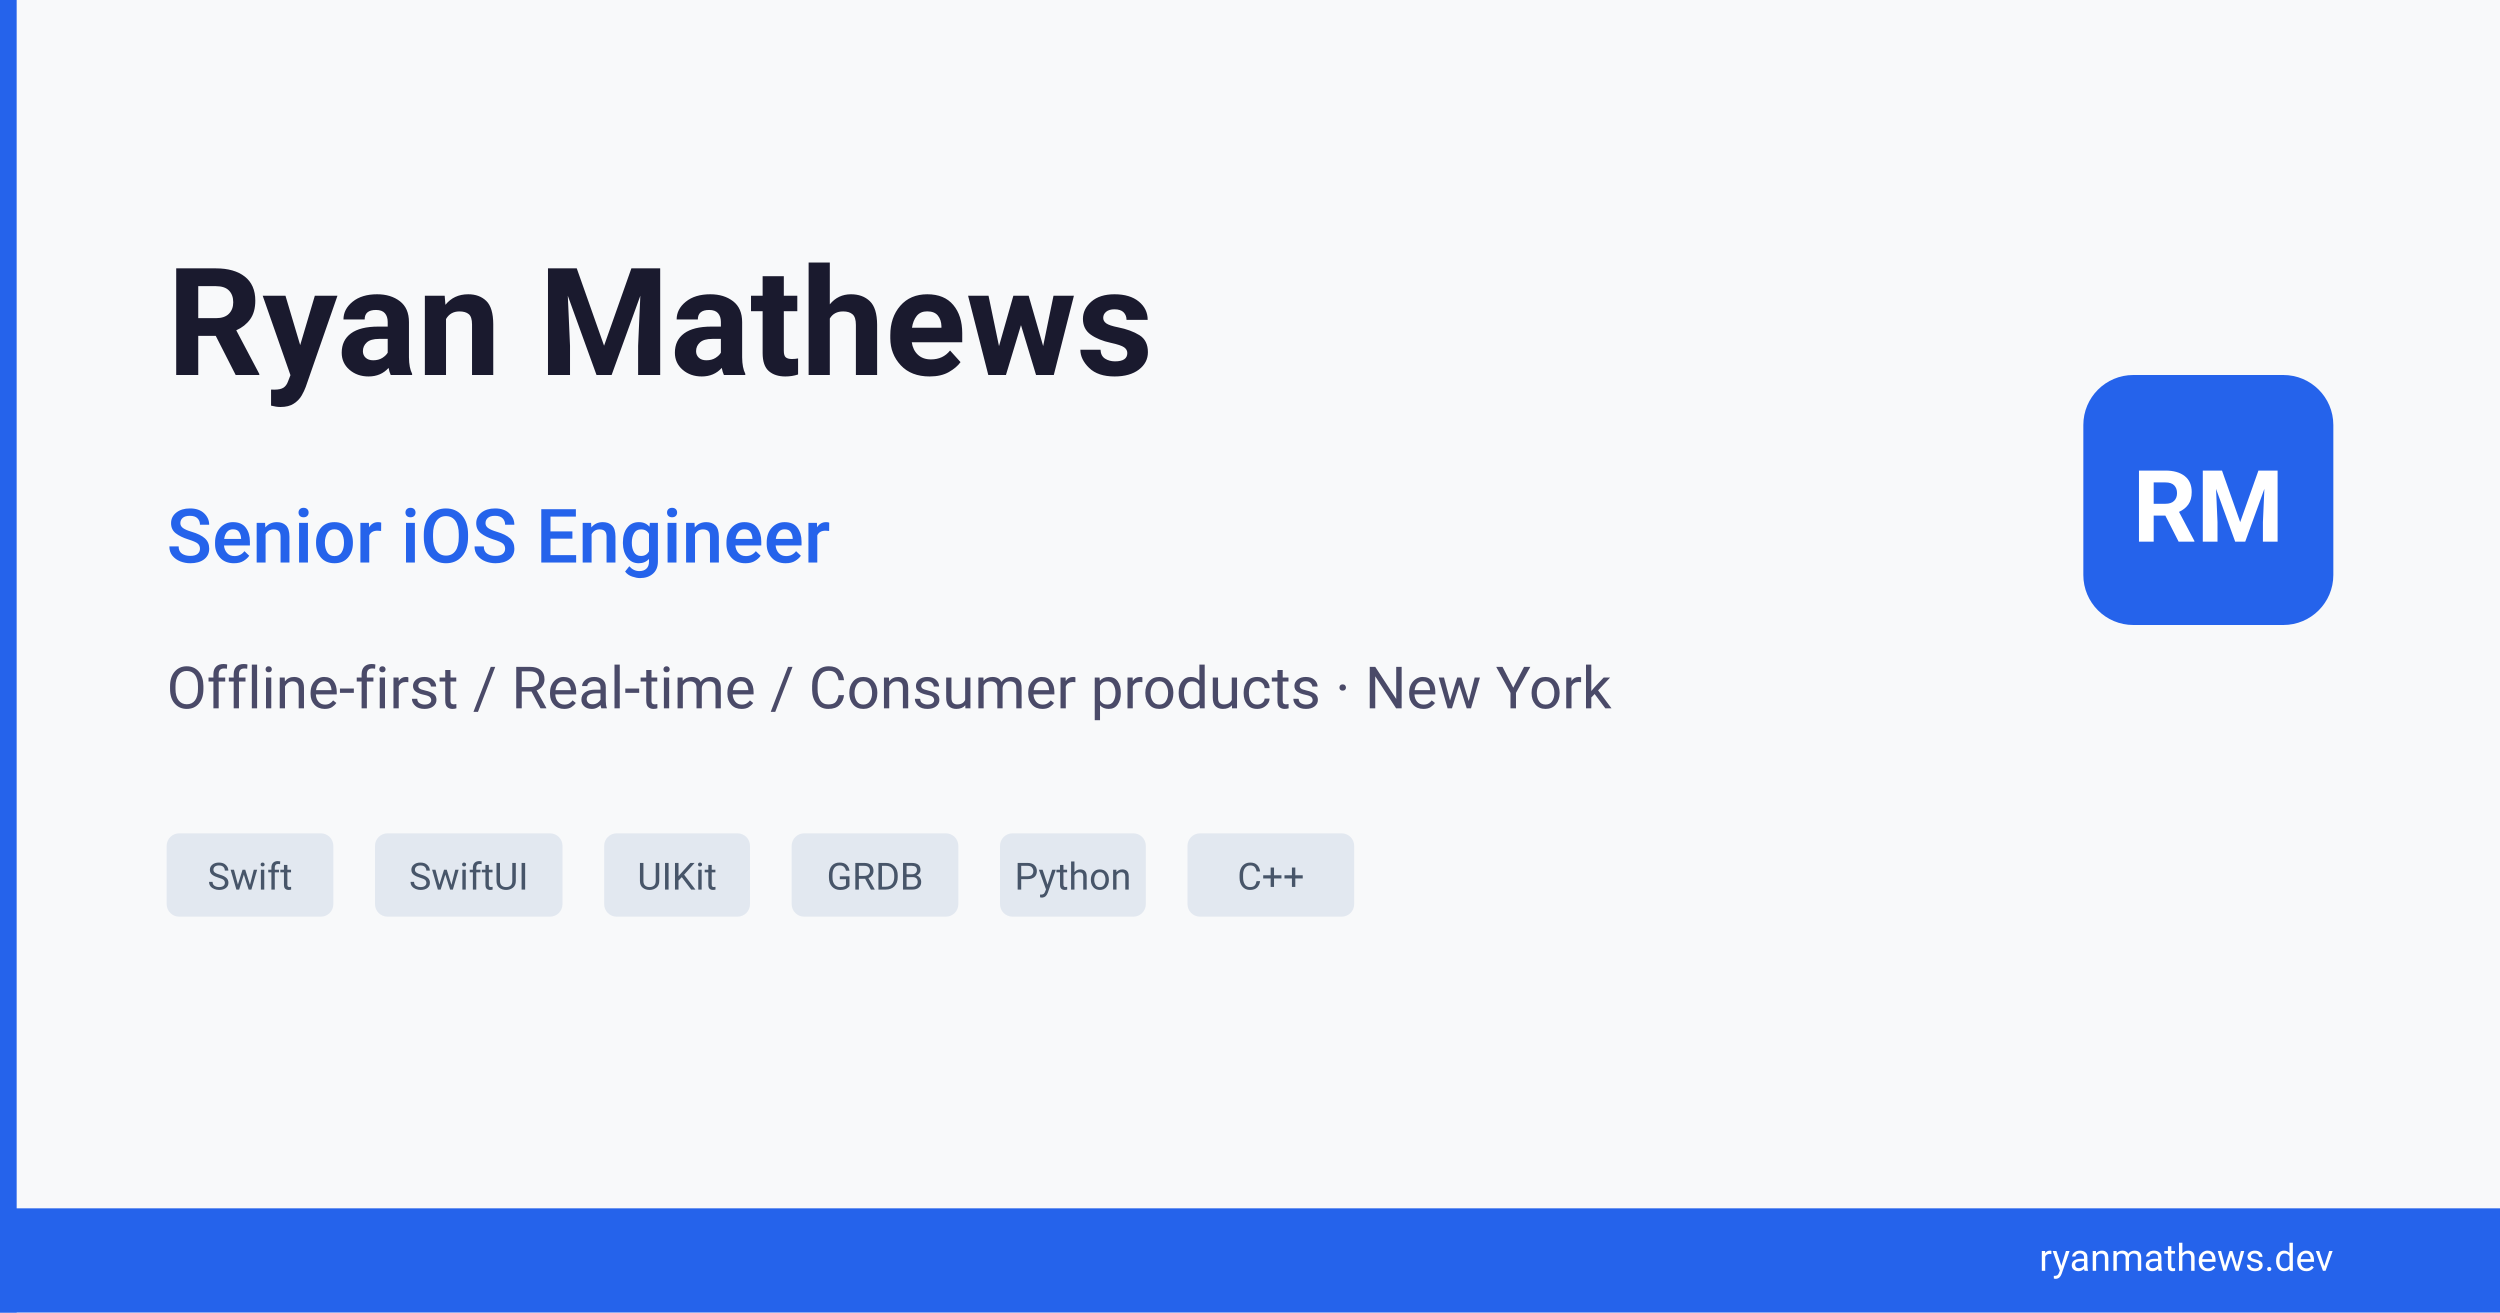
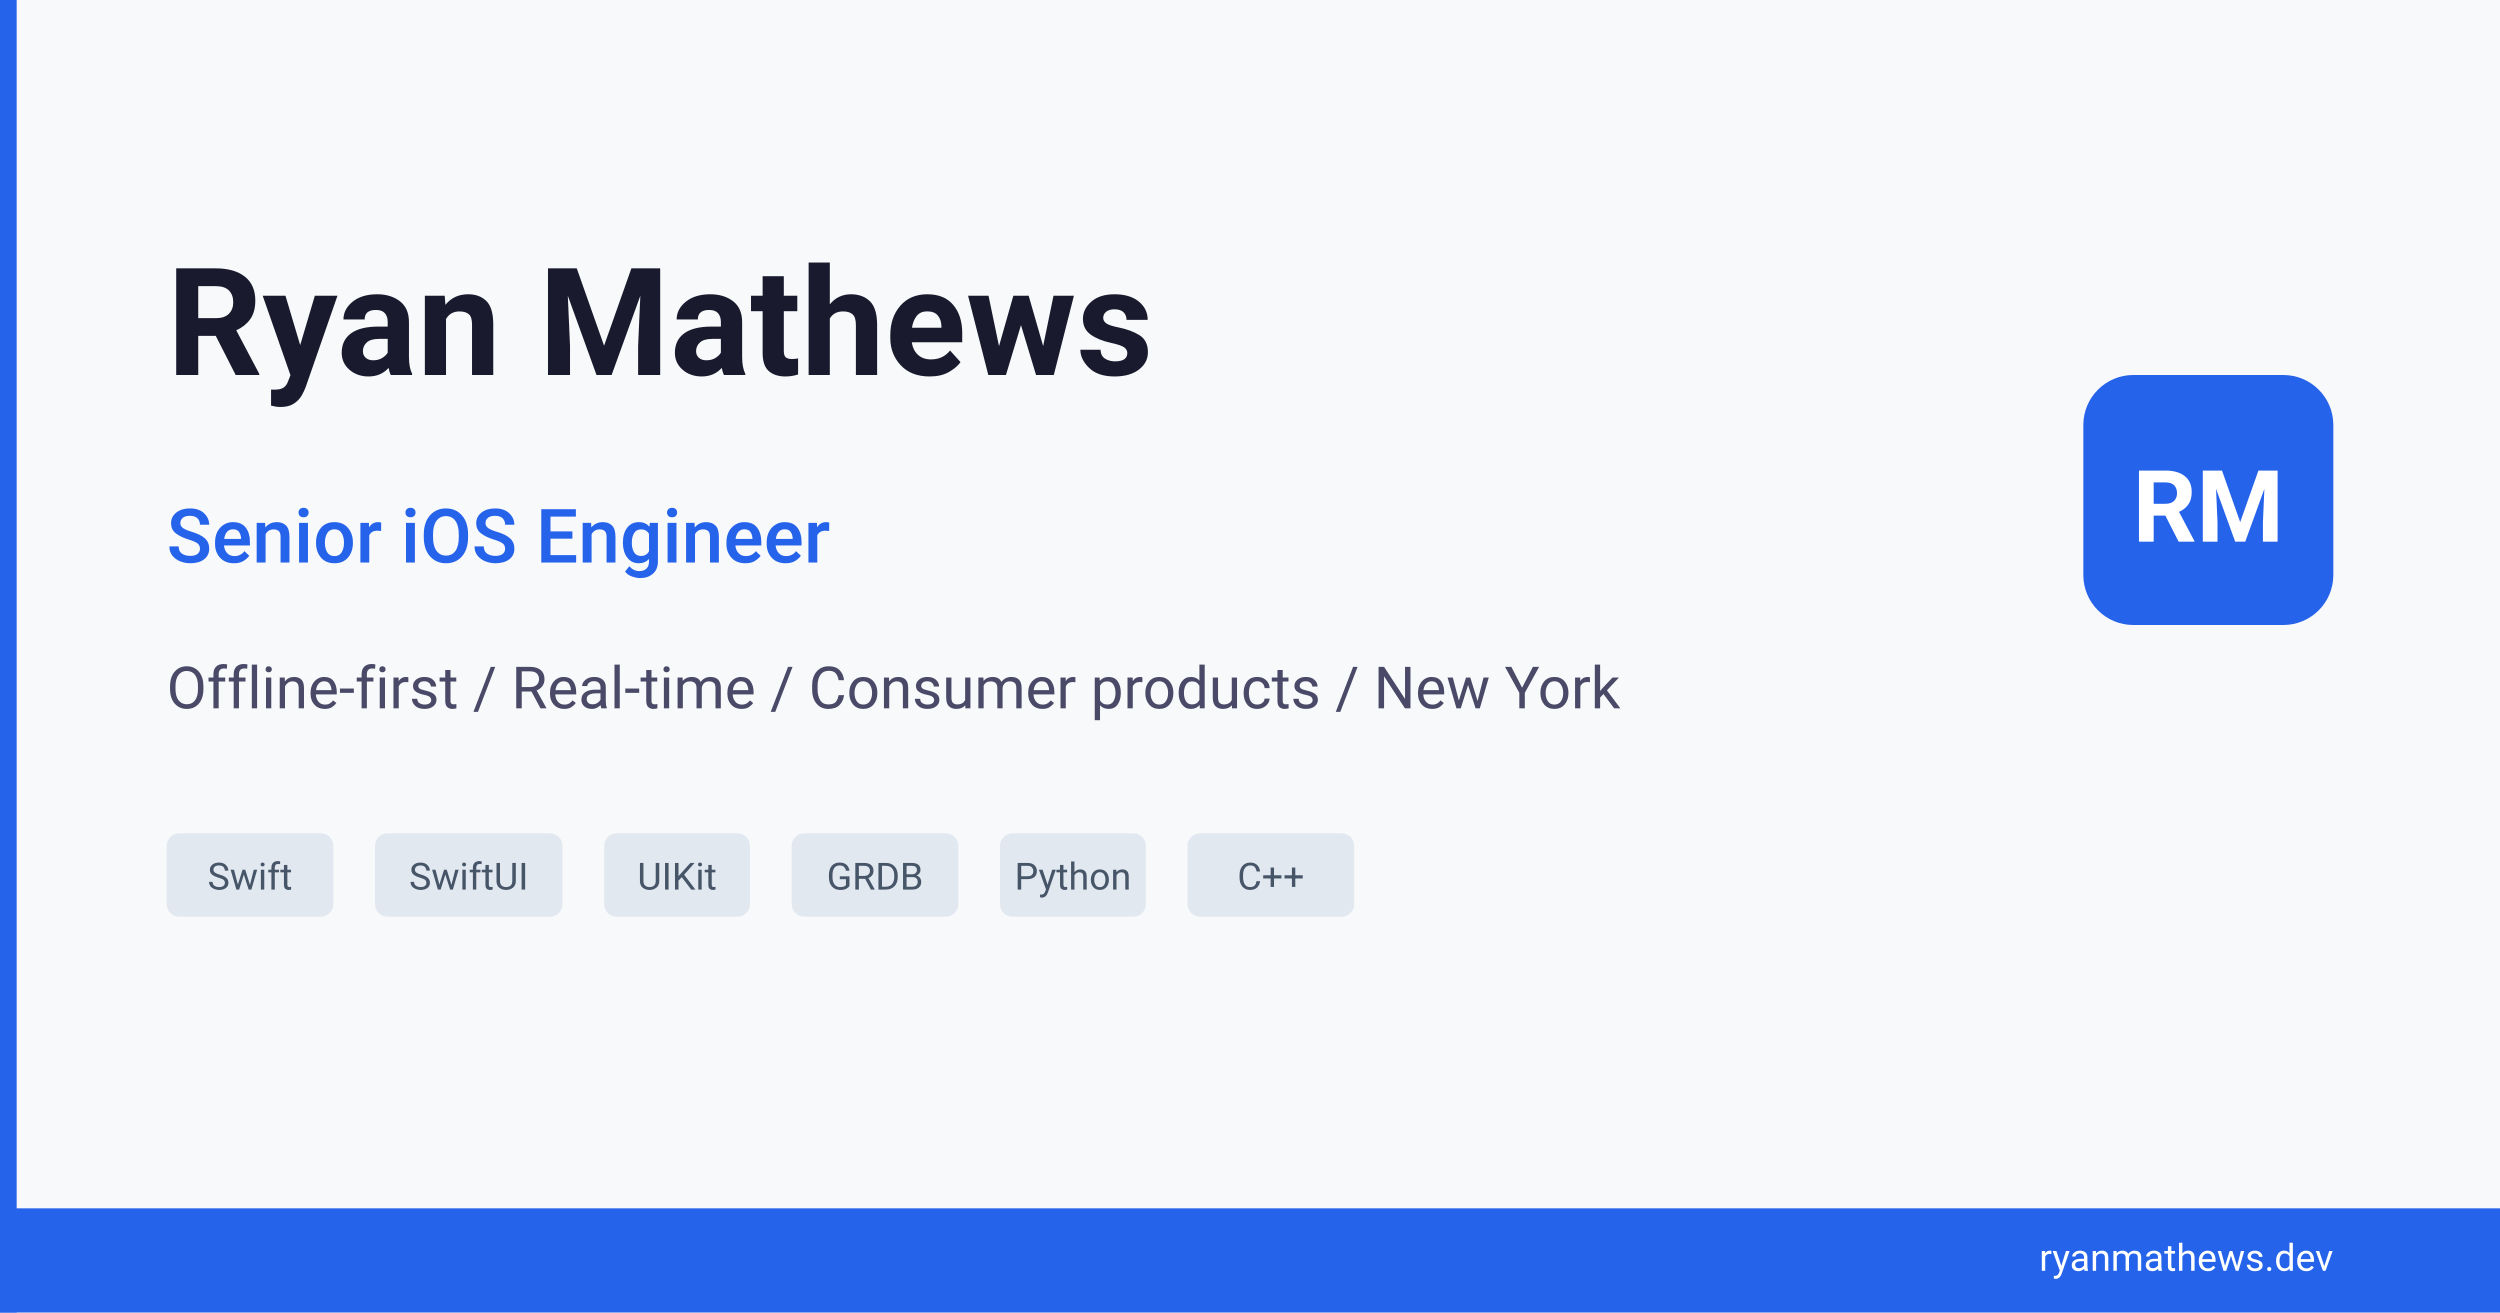
<svg xmlns="http://www.w3.org/2000/svg" viewBox="0 0 1200 630">
  <rect width="1200" height="630" fill="#f8f9fa" />
  <rect x="0" y="0" width="8" height="630" fill="#2563eb" />
  <rect x="0" y="580" width="1200" height="50" fill="#2563eb" />
  <g transform="translate(80, 180)">
    <text font-family="-apple-system, BlinkMacSystemFont, 'Segoe UI', Roboto, sans-serif" font-size="72" font-weight="700" fill="#1a1a2e">
      Ryan Mathews
    </text>
    <text y="90" font-family="-apple-system, BlinkMacSystemFont, 'Segoe UI', Roboto, sans-serif" font-size="36" font-weight="500" fill="#2563eb">
      Senior iOS Engineer
    </text>
    <text y="160" font-family="-apple-system, BlinkMacSystemFont, 'Segoe UI', Roboto, sans-serif" font-size="28" fill="#4a4a68">
-       Offline-first / Real-time / Consumer products · New York
+       Offline-first / Real-time / Consumer products / New York
    </text>
    <g transform="translate(0, 220)">
      <rect x="0" y="0" width="80" height="40" rx="6" fill="#e2e8f0" />
      <text x="40" y="27" font-family="-apple-system, BlinkMacSystemFont, 'Segoe UI', Roboto, sans-serif" font-size="18" fill="#475569" text-anchor="middle">Swift</text>
      <rect x="100" y="0" width="90" height="40" rx="6" fill="#e2e8f0" />
      <text x="145" y="27" font-family="-apple-system, BlinkMacSystemFont, 'Segoe UI', Roboto, sans-serif" font-size="18" fill="#475569" text-anchor="middle">SwiftUI</text>
      <rect x="210" y="0" width="70" height="40" rx="6" fill="#e2e8f0" />
      <text x="245" y="27" font-family="-apple-system, BlinkMacSystemFont, 'Segoe UI', Roboto, sans-serif" font-size="18" fill="#475569" text-anchor="middle">UIKit</text>
      <rect x="300" y="0" width="80" height="40" rx="6" fill="#e2e8f0" />
      <text x="340" y="27" font-family="-apple-system, BlinkMacSystemFont, 'Segoe UI', Roboto, sans-serif" font-size="18" fill="#475569" text-anchor="middle">GRDB</text>
      <rect x="400" y="0" width="70" height="40" rx="6" fill="#e2e8f0" />
      <text x="435" y="27" font-family="-apple-system, BlinkMacSystemFont, 'Segoe UI', Roboto, sans-serif" font-size="18" fill="#475569" text-anchor="middle">Python</text>
      <rect x="490" y="0" width="80" height="40" rx="6" fill="#e2e8f0" />
      <text x="530" y="27" font-family="-apple-system, BlinkMacSystemFont, 'Segoe UI', Roboto, sans-serif" font-size="18" fill="#475569" text-anchor="middle">C++</text>
    </g>
  </g>
  <g transform="translate(1000, 180)">
    <rect width="120" height="120" rx="24" fill="#2563eb" />
    <text x="60" y="80" font-family="-apple-system, BlinkMacSystemFont, 'Segoe UI', Roboto, sans-serif" font-size="48" font-weight="600" fill="white" text-anchor="middle">RM</text>
  </g>
  <text x="1120" y="610" font-family="-apple-system, BlinkMacSystemFont, 'Segoe UI', Roboto, sans-serif" font-size="18" fill="white" text-anchor="end">ryanmathews.dev</text>
</svg>
